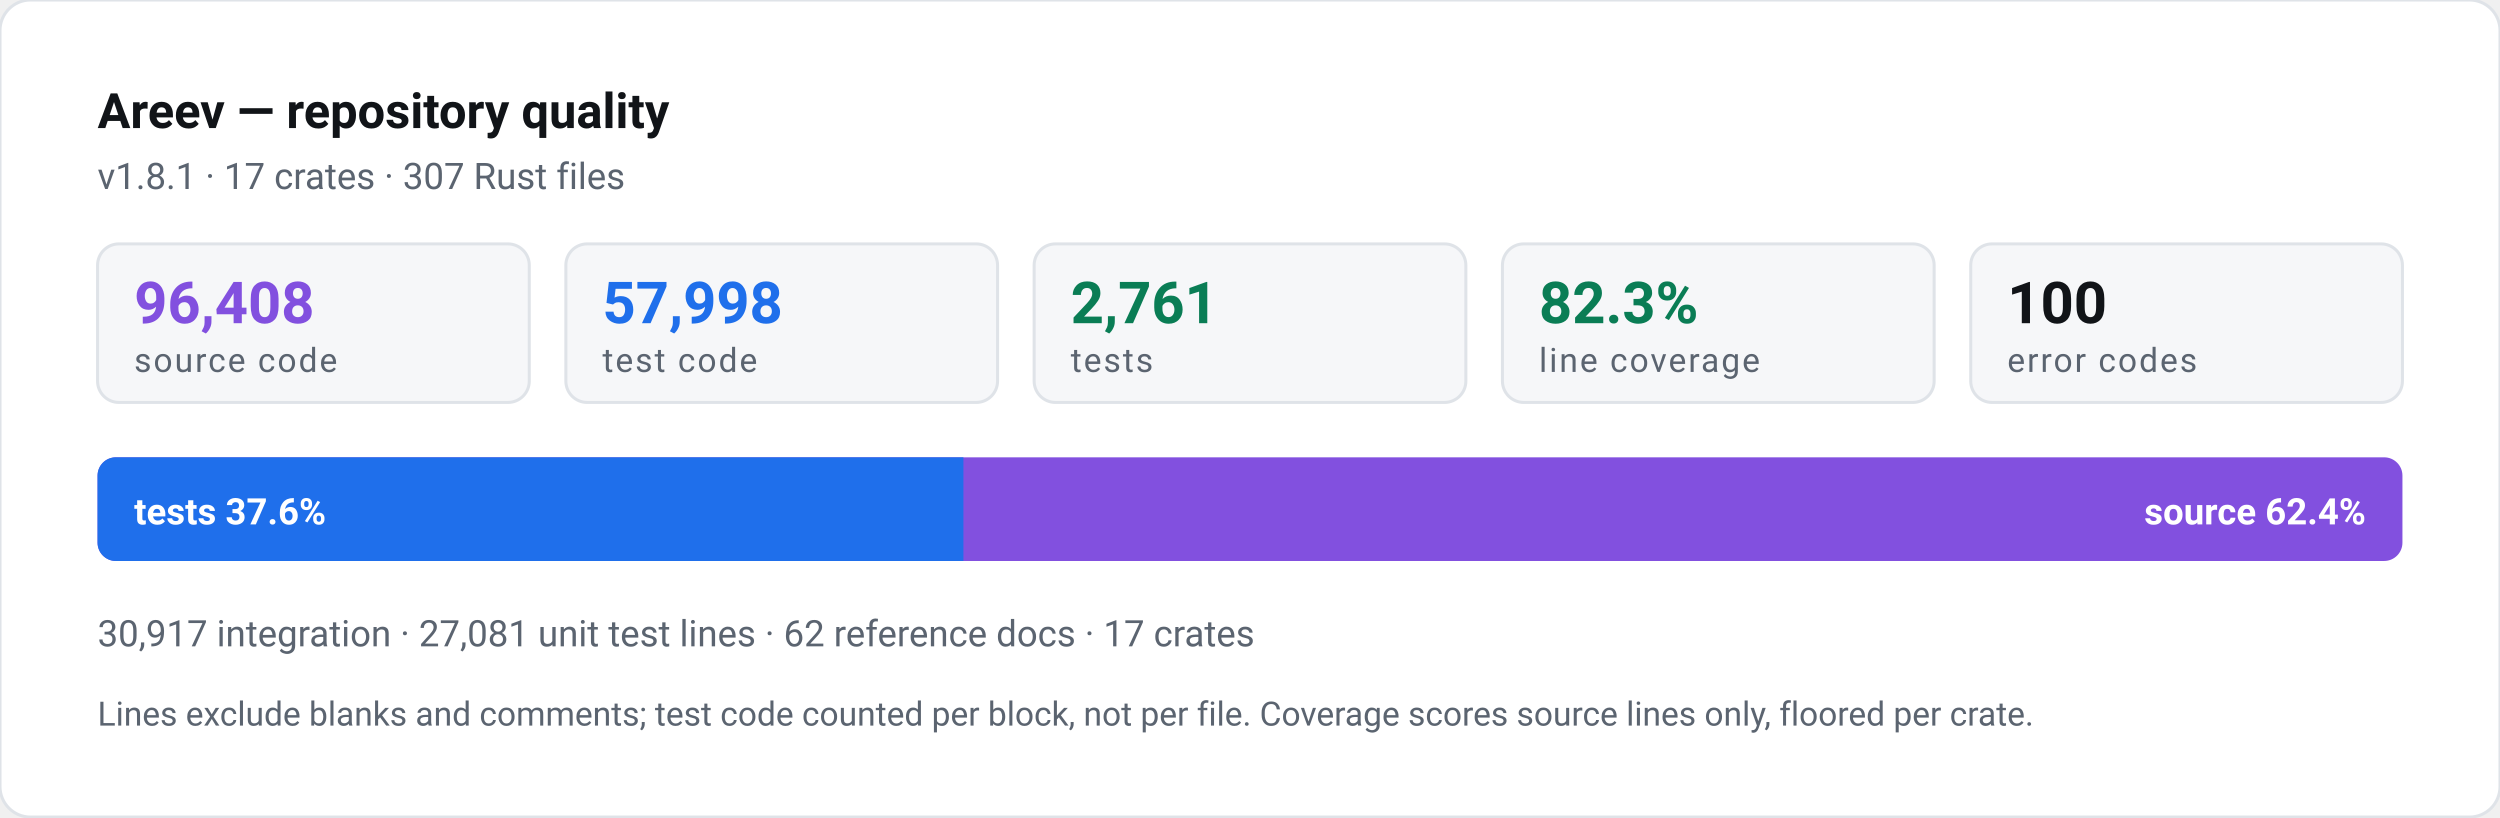
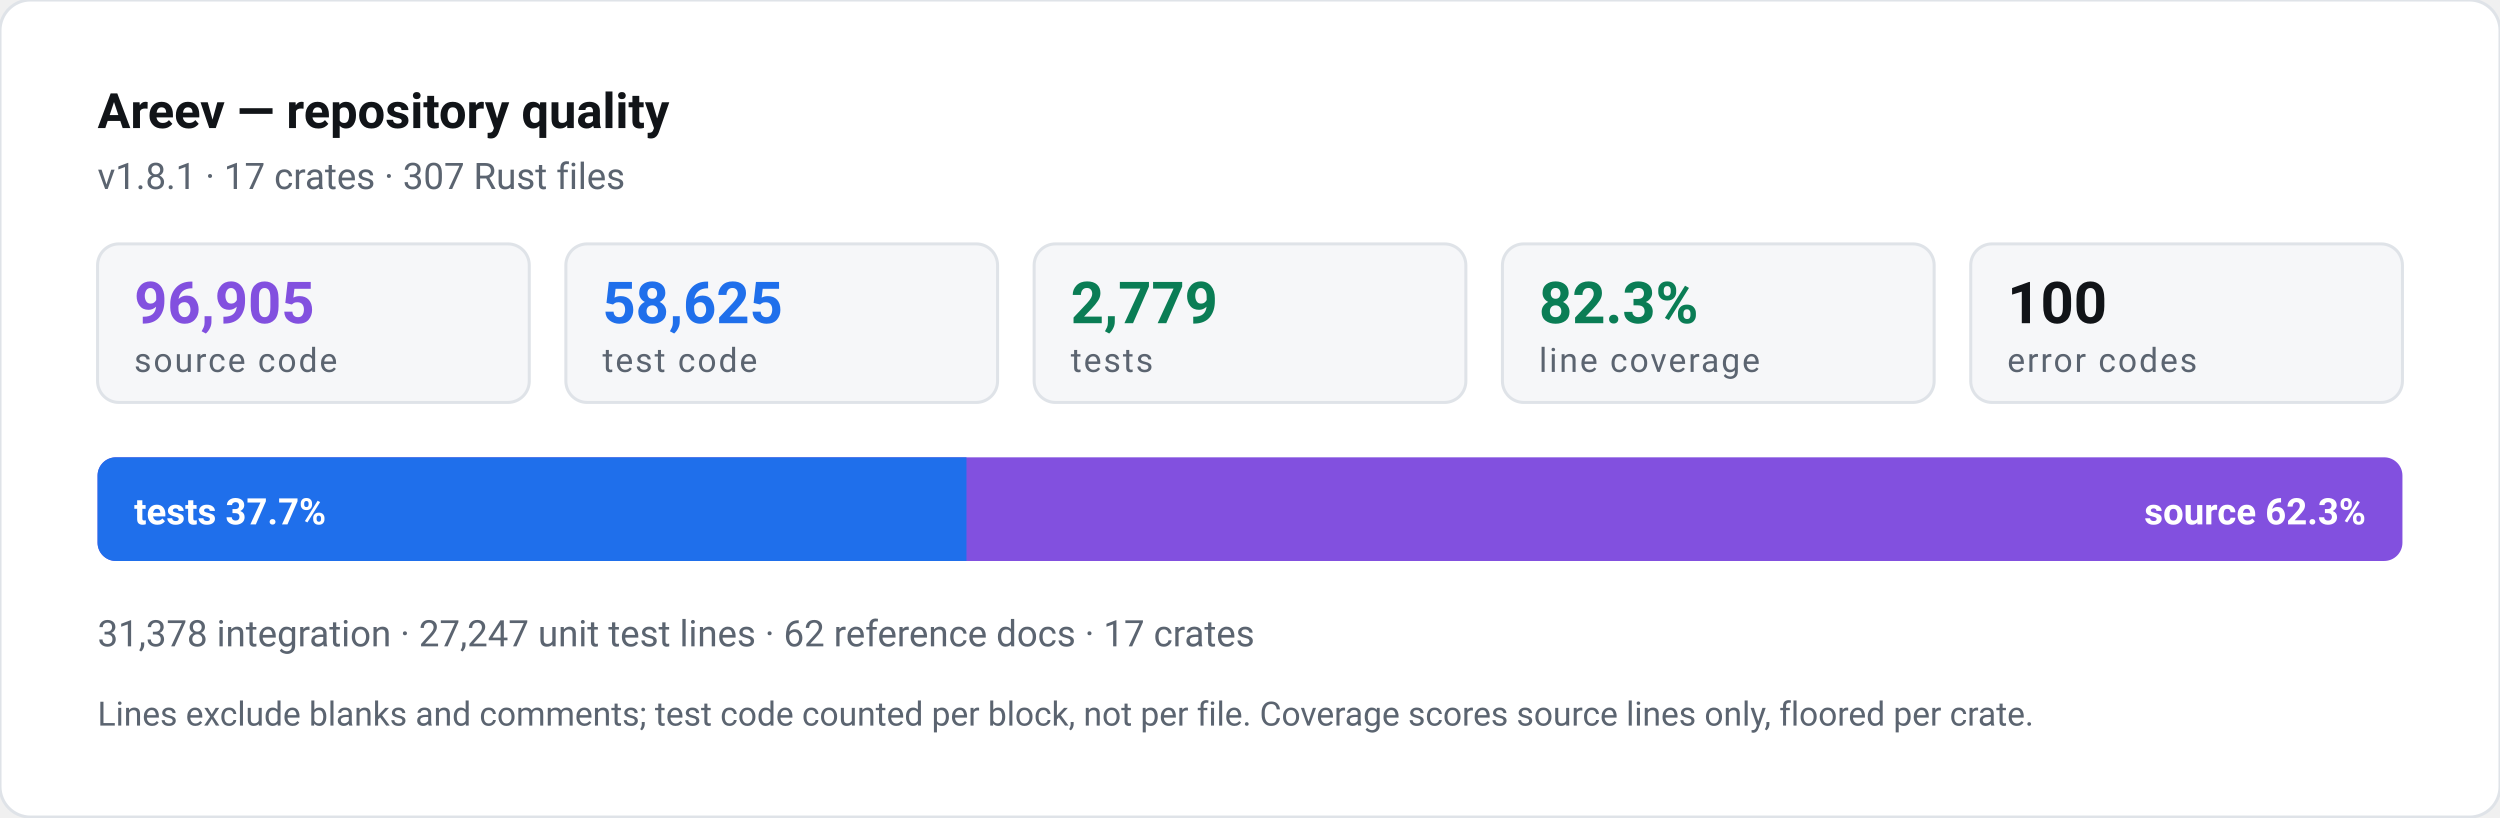
- <svg xmlns="http://www.w3.org/2000/svg" width="820" height="268" viewBox="0 0 820 268" role="img" aria-label="Areev repository quality: 57,998 lines of test code against 96,408 lines of source, 2,761 tests, 82.3% line coverage">
+ <svg xmlns="http://www.w3.org/2000/svg" width="820" height="268" viewBox="0 0 820 268" role="img" aria-label="Areev repository quality: 58,625 lines of test code against 96,905 lines of source, 2,779 tests, 82.3% line coverage">
  <style>text{font-family:ui-sans-serif,-apple-system,"Segoe UI",Roboto,Helvetica,Arial,sans-serif}.n{font-weight:700;font-variant-numeric:tabular-nums}.l{font-size:11px;letter-spacing:.06em;text-transform:uppercase}</style>
  <rect width="820" height="268" rx="10" fill="#ffffff" stroke="#dfe3e8" />
  <text x="32" y="42" class="n" font-size="16" fill="#111418">Areev — repository quality</text>
  <text x="32" y="62" font-size="12" fill="#5b6470">v1.8.1 · 17 crates · 307 Rust files</text>
  <rect x="32.0" y="80" width="141.6" height="52" rx="7" fill="#f6f7f9" stroke="#dfe3e8" />
-   <text x="44.0" y="106" class="n" font-size="19" fill="#8250df">96,408</text>
+   <text x="44.0" y="106" class="n" font-size="19" fill="#8250df">96,905</text>
  <text x="44.0" y="122" class="l" fill="#5b6470">source code</text>
  <rect x="185.6" y="80" width="141.6" height="52" rx="7" fill="#f6f7f9" stroke="#dfe3e8" />
-   <text x="197.6" y="106" class="n" font-size="19" fill="#1f6feb">57,998</text>
+   <text x="197.6" y="106" class="n" font-size="19" fill="#1f6feb">58,625</text>
  <text x="197.6" y="122" class="l" fill="#5b6470">test code</text>
  <rect x="339.2" y="80" width="141.6" height="52" rx="7" fill="#f6f7f9" stroke="#dfe3e8" />
-   <text x="351.2" y="106" class="n" font-size="19" fill="#0a7d55">2,761</text>
+   <text x="351.2" y="106" class="n" font-size="19" fill="#0a7d55">2,779</text>
  <text x="351.2" y="122" class="l" fill="#5b6470">tests</text>
  <rect x="492.8" y="80" width="141.6" height="52" rx="7" fill="#f6f7f9" stroke="#dfe3e8" />
  <text x="504.8" y="106" class="n" font-size="19" fill="#0a7d55">82.3%</text>
  <text x="504.8" y="122" class="l" fill="#5b6470">line coverage</text>
  <rect x="646.4" y="80" width="141.6" height="52" rx="7" fill="#f6f7f9" stroke="#dfe3e8" />
  <text x="658.4" y="106" class="n" font-size="19" fill="#111418">100</text>
  <text x="658.4" y="122" class="l" fill="#5b6470">error codes</text>
  <rect x="32" y="150" width="756" height="34" rx="6" fill="#8250df" />
-   <path d="M32 156a6 6 0 0 1 6-6h278v34h-278a6 6 0 0 1-6-6z" fill="#1f6feb" />
-   <text x="44" y="172" class="n" font-size="12" fill="#ffffff">tests 37.6%</text>
-   <text x="776" y="172" class="n" font-size="12" fill="#ffffff" text-anchor="end">source 62.4%</text>
-   <text x="32" y="212" font-size="12" fill="#5b6470">30,917 integration · 27,081 unit test lines · 62 reference docs · 17 crates</text>
+   <path d="M32 156a6 6 0 0 1 6-6h279v34h-279a6 6 0 0 1-6-6z" fill="#1f6feb" />
+   <text x="44" y="172" class="n" font-size="12" fill="#ffffff">tests 37.7%</text>
+   <text x="776" y="172" class="n" font-size="12" fill="#ffffff" text-anchor="end">source 62.3%</text>
+   <text x="32" y="212" font-size="12" fill="#5b6470">31,378 integration · 27,247 unit test lines · 62 reference docs · 17 crates</text>
  <text x="32" y="238" font-size="11" fill="#5b6470">Lines exclude blanks and comments; test code counted per block, not per file. Coverage scores source lines only, floored per crate.</text>
</svg>
